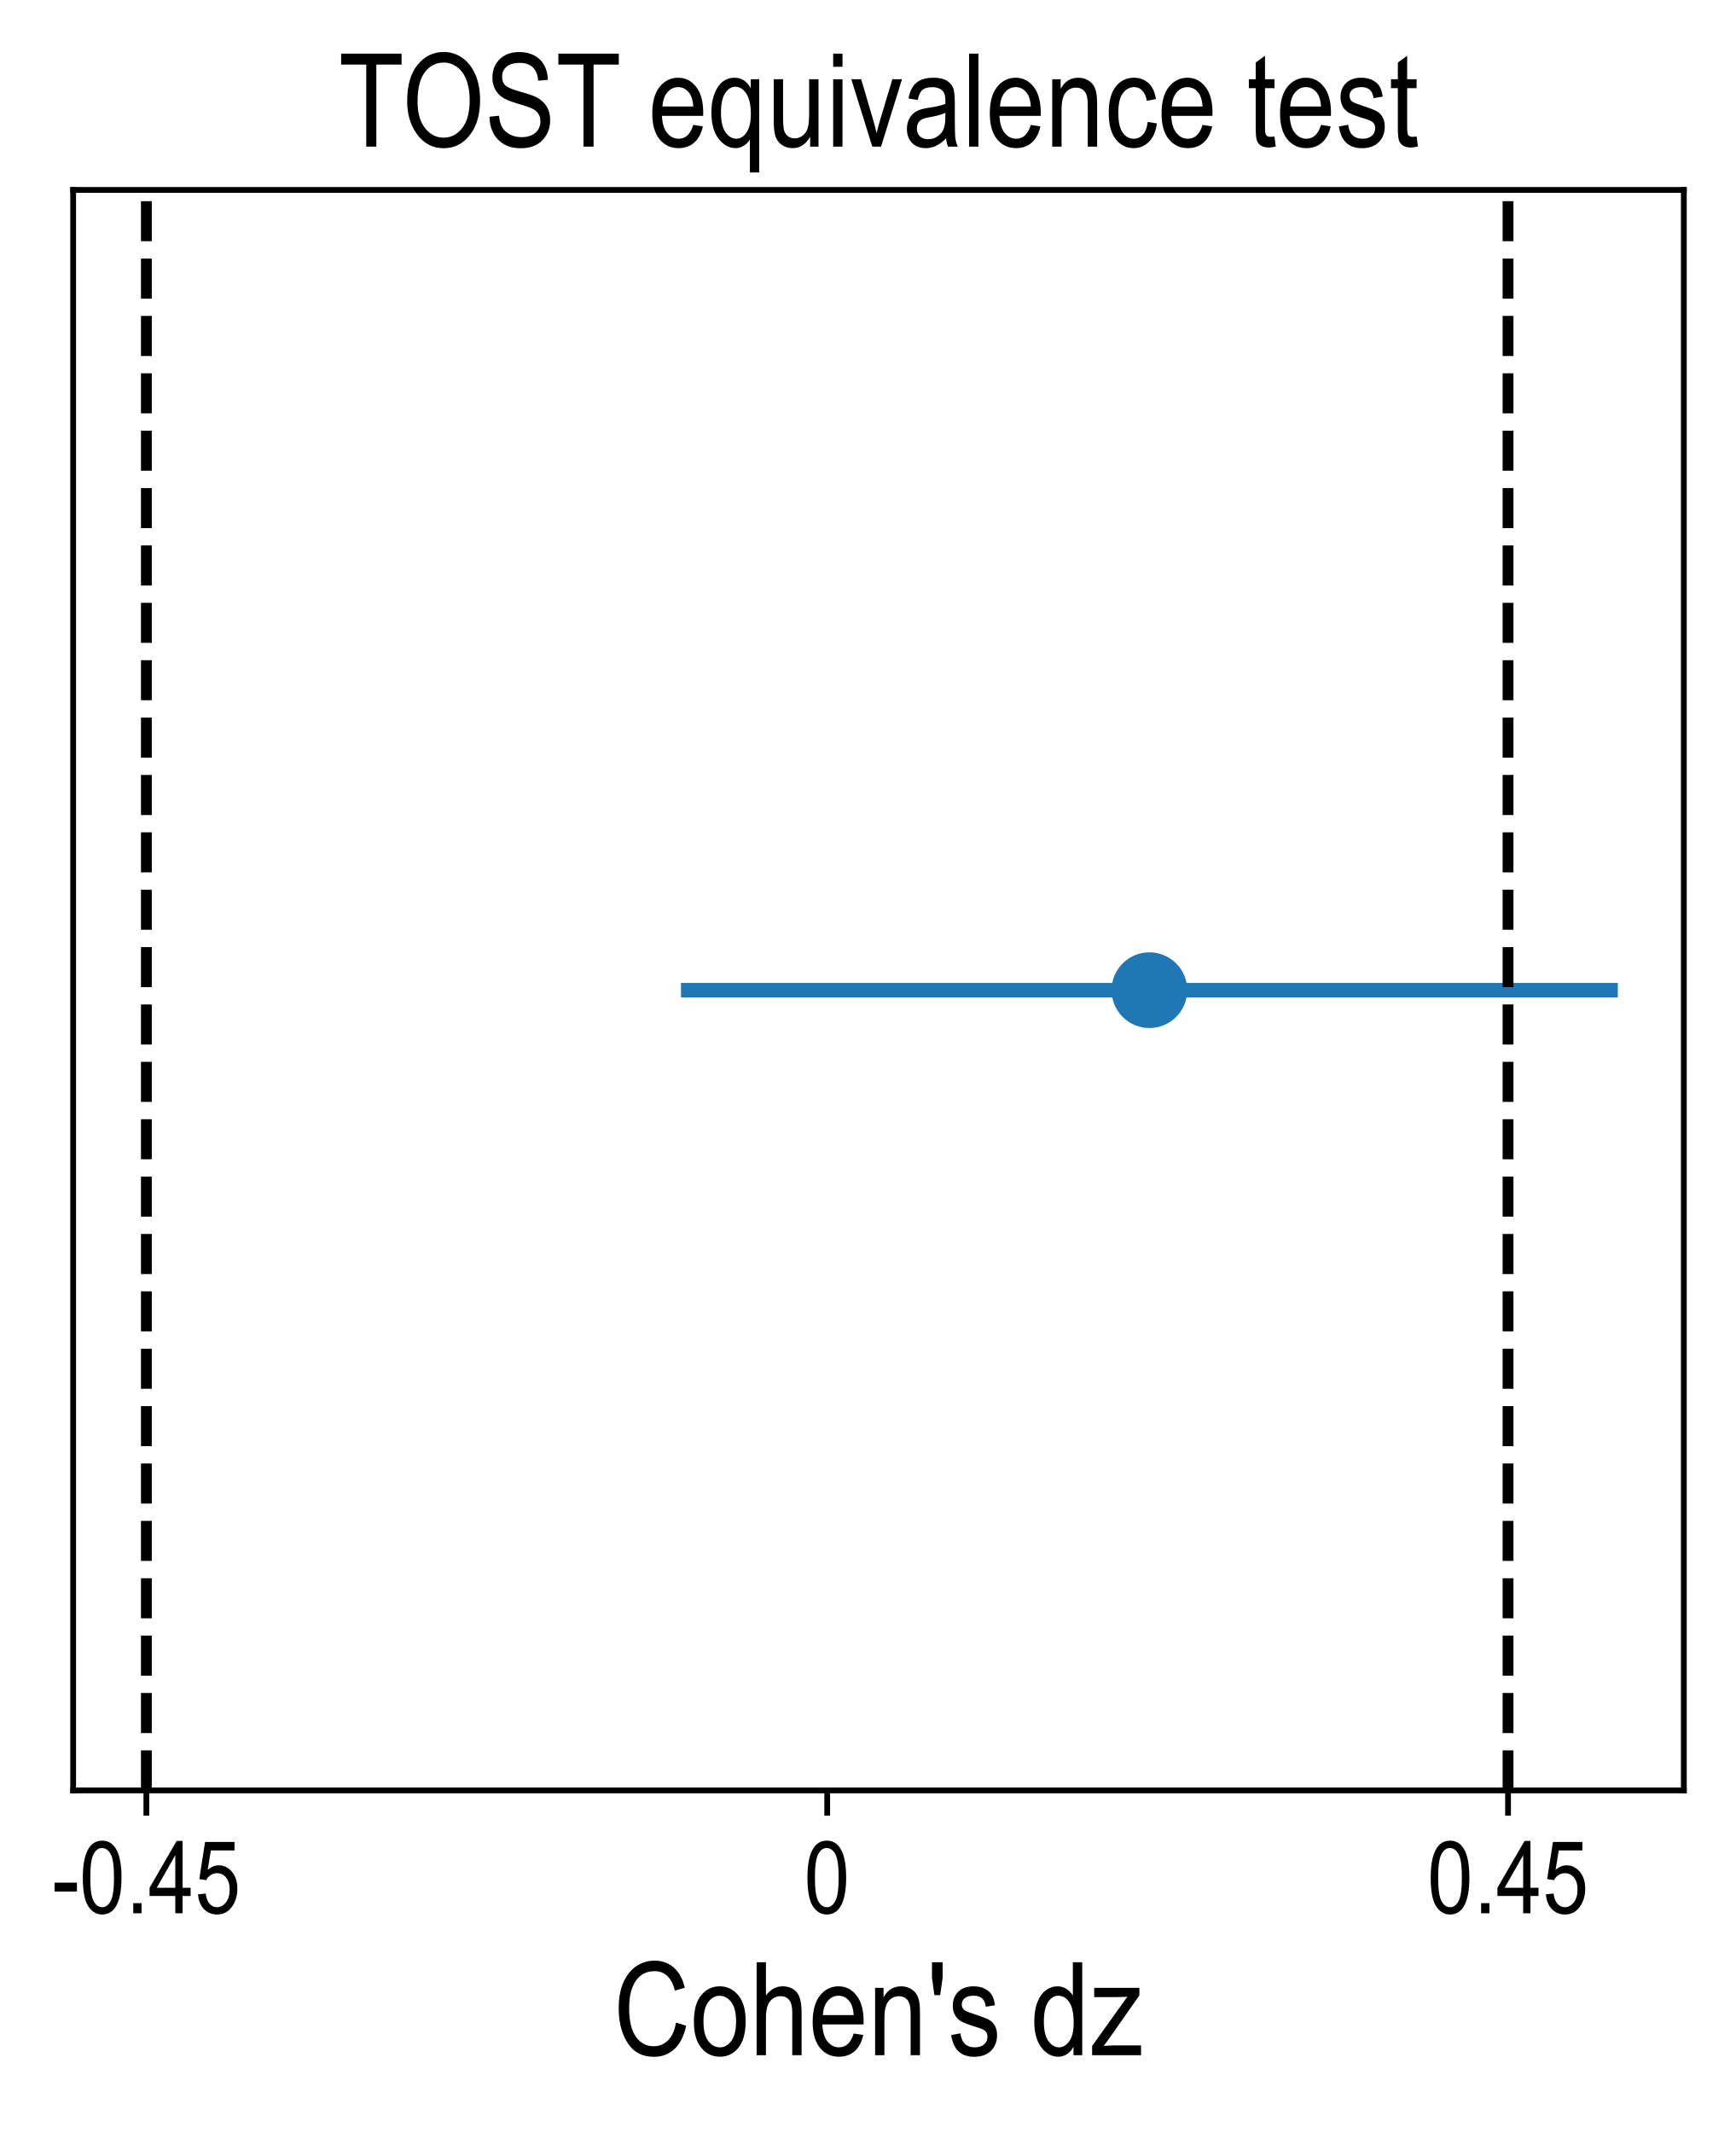
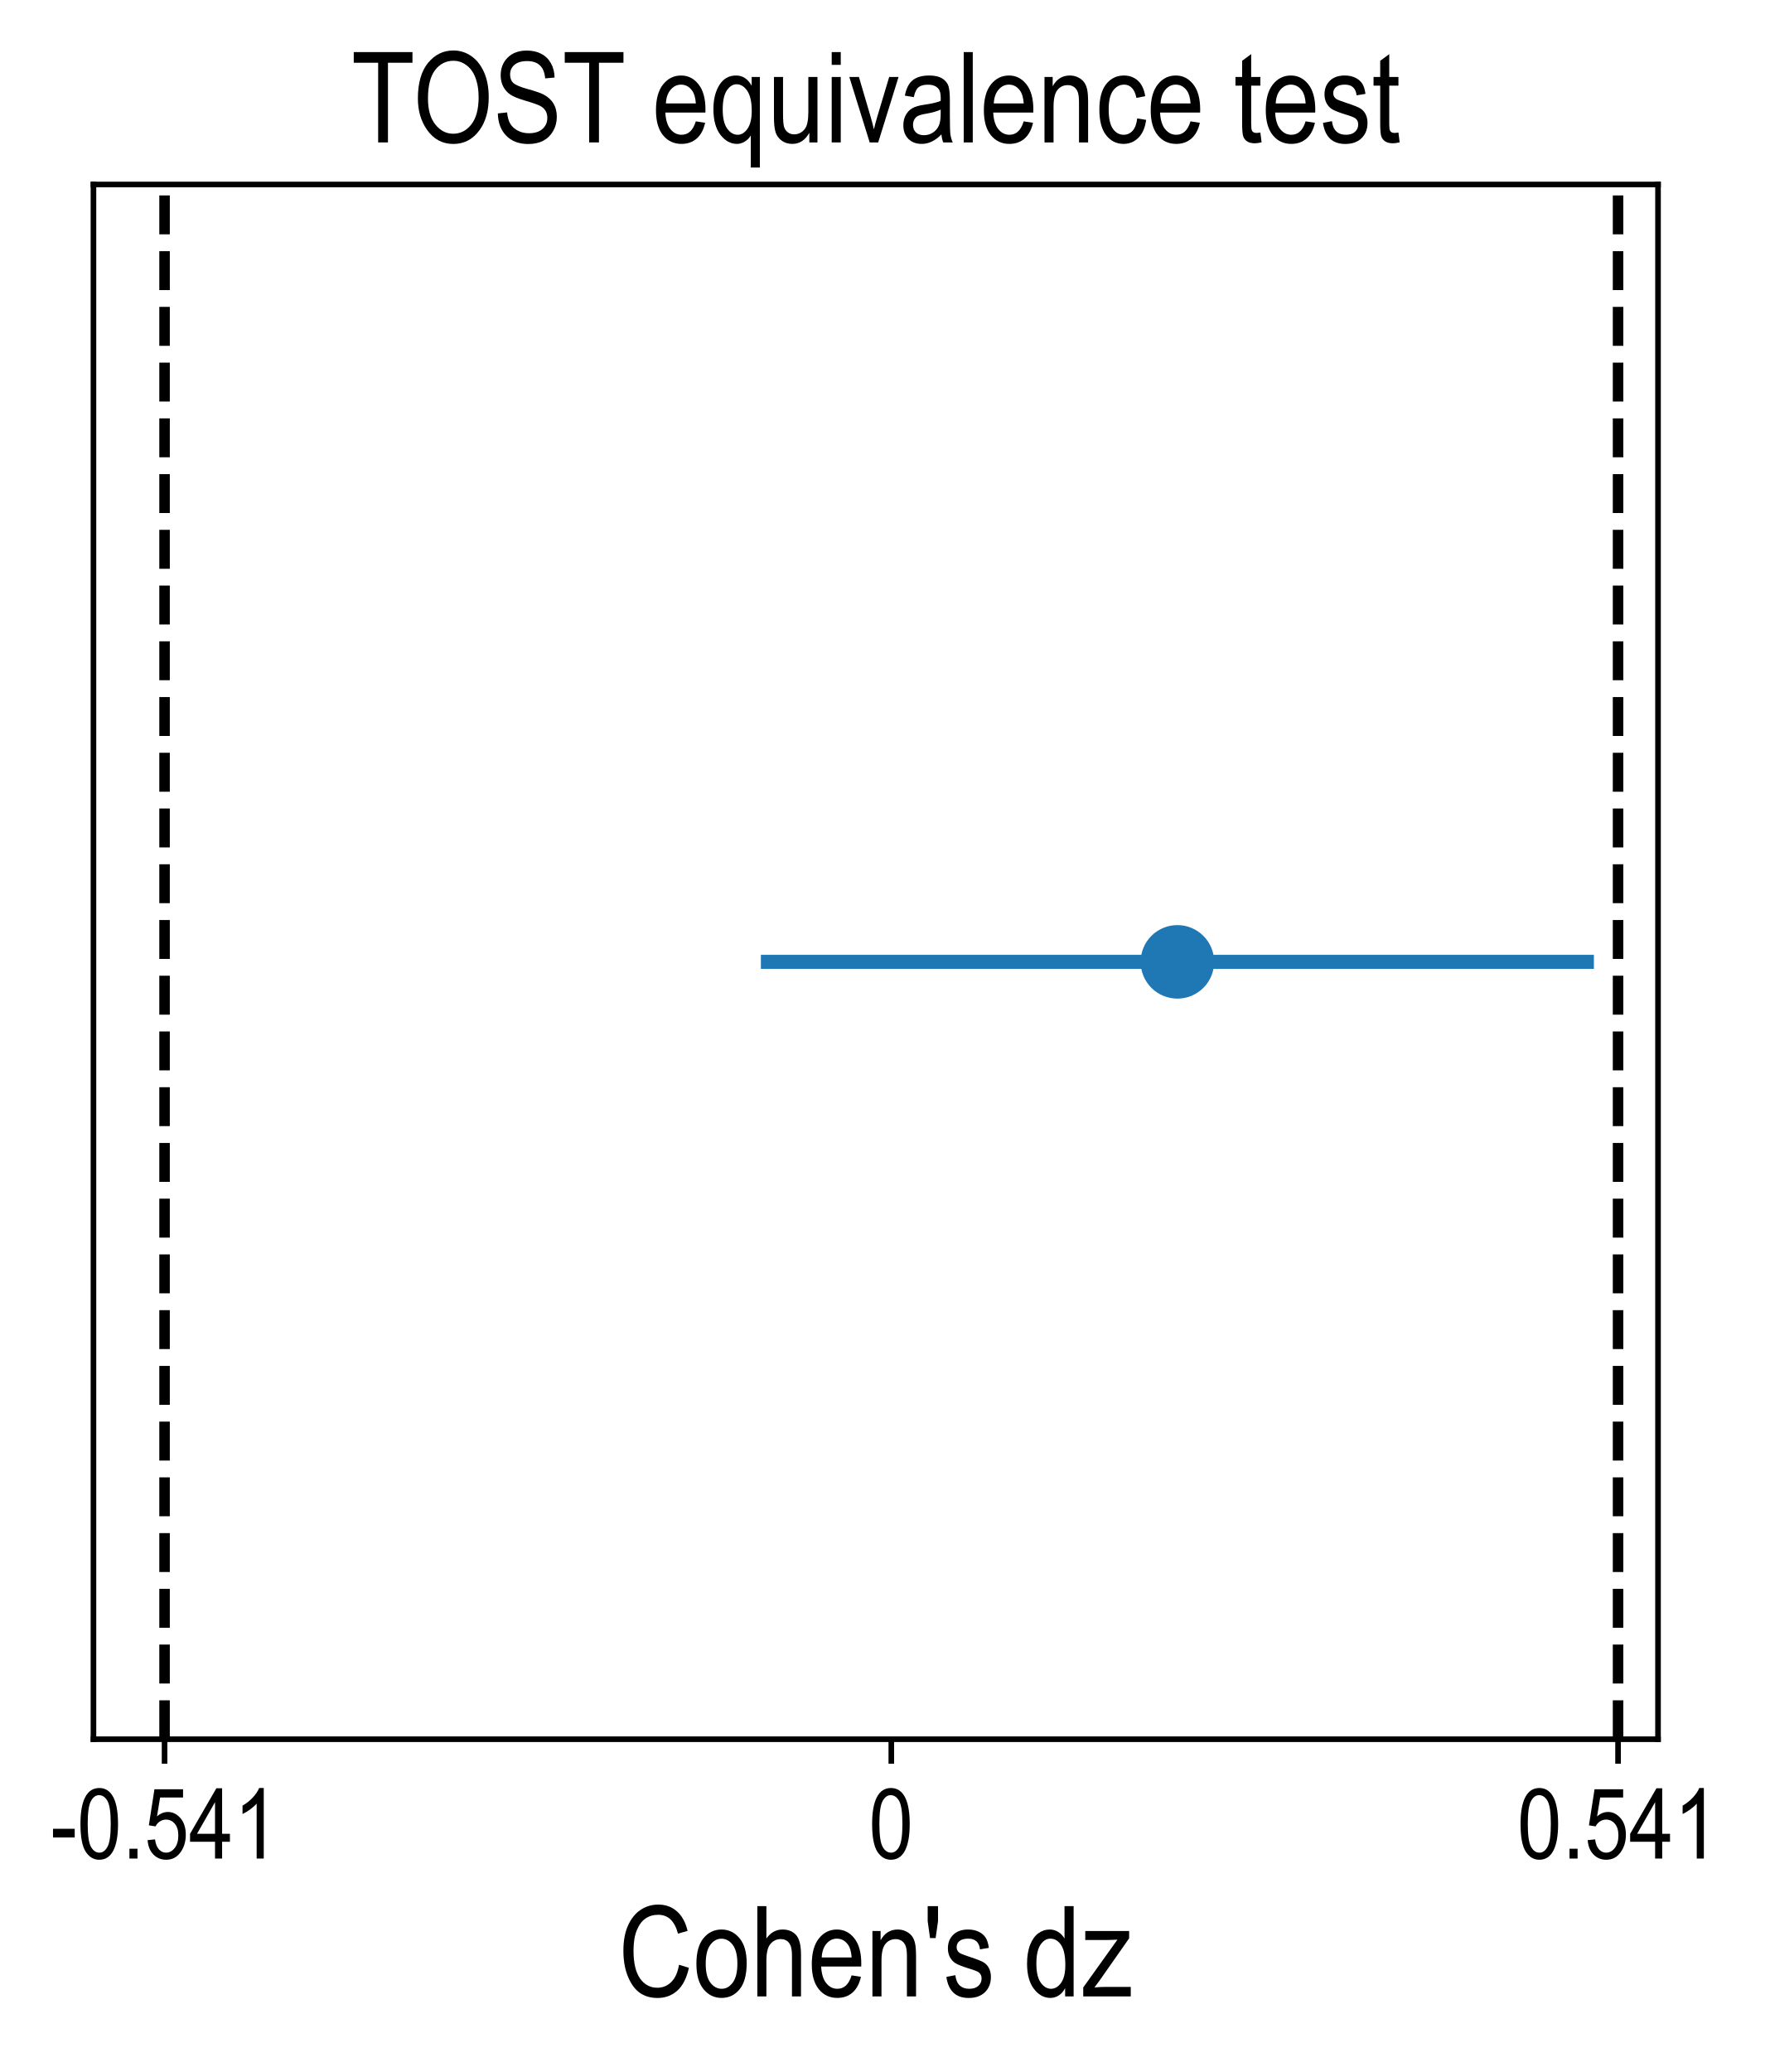
- <svg xmlns="http://www.w3.org/2000/svg" xmlns:xlink="http://www.w3.org/1999/xlink" width="240.539pt" height="295.54pt" viewBox="0 0 240.539 295.54" version="1.1">
+ <svg xmlns="http://www.w3.org/2000/svg" xmlns:xlink="http://www.w3.org/1999/xlink" width="252.399pt" height="295.54pt" viewBox="0 0 252.399 295.54" version="1.1">
  <defs>
    <style type="text/css">*{stroke-linejoin: round; stroke-linecap: butt}</style>
  </defs>
  <g id="figure_1">
    <g id="patch_1">
-       <path d="M 0 295.54  L 240.539 295.54  L 240.539 0  L 0 0  L 0 295.54  z " style="fill: none" />
+       <path d="M 0 295.54  L 252.399 295.54  L 252.399 0  L 0 0  L 0 295.54  z " style="fill: none" />
    </g>
    <g id="axes_1">
      <g id="patch_2">
-         <path d="M 10.139 248.075  L 233.339 248.075  L 233.339 26.315  L 10.139 26.315  L 10.139 248.075  z " style="fill: none" />
+         <path d="M 13.332 248.075  L 236.532 248.075  L 236.532 26.315  L 13.332 26.315  L 13.332 248.075  z " style="fill: none" />
      </g>
      <g id="PathCollection_1">
        <defs>
-           <path id="m2fb4ff6123" d="M 0 4.743  C 1.258 4.743 2.465 4.244 3.354 3.354  C 4.244 2.465 4.743 1.258 4.743 0  C 4.743 -1.258 4.244 -2.465 3.354 -3.354  C 2.465 -4.244 1.258 -4.743 0 -4.743  C -1.258 -4.743 -2.465 -4.244 -3.354 -3.354  C -4.244 -2.465 -4.743 -1.258 -4.743 0  C -4.743 1.258 -4.244 2.465 -3.354 3.354  C -2.465 4.244 -1.258 4.743 0 4.743  z " style="stroke: #1f77b4" />
+           <path id="mae21bdc500" d="M 0 4.743  C 1.258 4.743 2.465 4.244 3.354 3.354  C 4.244 2.465 4.743 1.258 4.743 0  C 4.743 -1.258 4.244 -2.465 3.354 -3.354  C 2.465 -4.244 1.258 -4.743 0 -4.743  C -1.258 -4.743 -2.465 -4.244 -3.354 -3.354  C -4.244 -2.465 -4.743 -1.258 -4.743 0  C -4.743 1.258 -4.244 2.465 -3.354 3.354  C -2.465 4.244 -1.258 4.743 0 4.743  z " style="stroke: #1f77b4" />
        </defs>
-         <g clip-path="url(#p81c07b02be)">
-           <use xlink:href="#m2fb4ff6123" x="159.281" y="137.195" style="fill: #1f77b4; stroke: #1f77b4" />
+         <g clip-path="url(#p1505406238)">
+           <use xlink:href="#mae21bdc500" x="167.967" y="137.195" style="fill: #1f77b4; stroke: #1f77b4" />
        </g>
      </g>
      <g id="matplotlib.axis_1">
        <g id="xtick_1">
          <g id="line2d_1">
            <defs>
-               <path id="mced75afe0f" d="M 0 0  L 0 3.5  " style="stroke: #000000; stroke-width: 0.8" />
+               <path id="m24f56154d5" d="M 0 0  L 0 3.5  " style="stroke: #000000; stroke-width: 0.8" />
            </defs>
            <g>
-               <use xlink:href="#mced75afe0f" x="20.285" y="248.075" style="stroke: #000000; stroke-width: 0.8" />
+               <use xlink:href="#m24f56154d5" x="23.477" y="248.075" style="stroke: #000000; stroke-width: 0.8" />
            </g>
          </g>
          <g id="text_1">
            <g transform="translate(7.2 265.0956) scale(0.14 -0.14)">
              <defs>
                <path id="ArialNarrow-2d" d="M 166 1375  L 166 1941  L 1581 1941  L 1581 1375  L 166 1375  z " transform="scale(0.015625)" />
                <path id="ArialNarrow-30" d="M 209 2259  Q 209 3413 520 4006  Q 831 4600 1438 4600  Q 1975 4600 2284 4119  Q 2659 3538 2659 2259  Q 2659 1113 2350 517  Q 2041 -78 1431 -78  Q 894 -78 551 447  Q 209 972 209 2259  z M 681 2259  Q 681 1144 895 764  Q 1109 384 1444 384  Q 1759 384 1971 768  Q 2184 1153 2184 2259  Q 2184 3378 1970 3756  Q 1756 4134 1416 4134  Q 1103 4134 892 3750  Q 681 3366 681 2259  z " transform="scale(0.015625)" />
                <path id="ArialNarrow-2e" d="M 484 0  L 484 641  L 1009 641  L 1009 0  L 484 0  z " transform="scale(0.015625)" />
+                 <path id="ArialNarrow-35" d="M 209 1200  L 694 1250  Q 750 813 948 598  Q 1147 384 1409 384  Q 1738 384 1975 686  Q 2213 988 2213 1509  Q 2213 2000 1983 2270  Q 1753 2541 1406 2541  Q 1197 2541 1014 2423  Q 831 2306 725 2097  L 291 2166  L 656 4519  L 2522 4519  L 2522 3981  L 1025 3981  L 822 2750  Q 1156 3038 1531 3038  Q 2003 3038 2351 2636  Q 2700 2234 2700 1553  Q 2700 881 2351 401  Q 2003 -78 1416 -78  Q 928 -78 592 261  Q 256 600 209 1200  z " transform="scale(0.015625)" />
                <path id="ArialNarrow-34" d="M 1688 0  L 1688 1097  L 59 1097  L 59 1613  L 1775 4581  L 2150 4581  L 2150 1613  L 2659 1613  L 2659 1097  L 2150 1097  L 2150 0  L 1688 0  z M 1688 1613  L 1688 3678  L 513 1613  L 1688 1613  z " transform="scale(0.015625)" />
-                 <path id="ArialNarrow-35" d="M 209 1200  L 694 1250  Q 750 813 948 598  Q 1147 384 1409 384  Q 1738 384 1975 686  Q 2213 988 2213 1509  Q 2213 2000 1983 2270  Q 1753 2541 1406 2541  Q 1197 2541 1014 2423  Q 831 2306 725 2097  L 291 2166  L 656 4519  L 2522 4519  L 2522 3981  L 1025 3981  L 822 2750  Q 1156 3038 1531 3038  Q 2003 3038 2351 2636  Q 2700 2234 2700 1553  Q 2700 881 2351 401  Q 2003 -78 1416 -78  Q 928 -78 592 261  Q 256 600 209 1200  z " transform="scale(0.015625)" />
+                 <path id="ArialNarrow-31" d="M 1947 0  L 1484 0  L 1484 3584  Q 1325 3397 1056 3201  Q 788 3006 563 2906  L 563 3450  Q 944 3669 1236 3984  Q 1528 4300 1647 4600  L 1947 4600  L 1947 0  z " transform="scale(0.015625)" />
              </defs>
              <use xlink:href="#ArialNarrow-2d" />
              <use xlink:href="#ArialNarrow-30" transform="translate(27.29492 0)" />
              <use xlink:href="#ArialNarrow-2e" transform="translate(72.90039 0)" />
-               <use xlink:href="#ArialNarrow-34" transform="translate(95.70312 0)" />
-               <use xlink:href="#ArialNarrow-35" transform="translate(141.3086 0)" />
+               <use xlink:href="#ArialNarrow-35" transform="translate(95.70312 0)" />
+               <use xlink:href="#ArialNarrow-34" transform="translate(141.3086 0)" />
+               <use xlink:href="#ArialNarrow-31" transform="translate(186.9141 0)" />
            </g>
          </g>
        </g>
        <g id="xtick_2">
          <g id="line2d_2">
            <g>
-               <use xlink:href="#mced75afe0f" x="114.632" y="248.075" style="stroke: #000000; stroke-width: 0.8" />
+               <use xlink:href="#m24f56154d5" x="127.155" y="248.075" style="stroke: #000000; stroke-width: 0.8" />
            </g>
          </g>
          <g id="text_2">
-             <g transform="translate(111.4391 265.0956) scale(0.14 -0.14)">
+             <g transform="translate(123.9622 265.0956) scale(0.14 -0.14)">
              <use xlink:href="#ArialNarrow-30" />
            </g>
          </g>
        </g>
        <g id="xtick_3">
          <g id="line2d_3">
            <g>
-               <use xlink:href="#mced75afe0f" x="208.979" y="248.075" style="stroke: #000000; stroke-width: 0.8" />
+               <use xlink:href="#m24f56154d5" x="230.833" y="248.075" style="stroke: #000000; stroke-width: 0.8" />
            </g>
          </g>
          <g id="text_3">
-             <g transform="translate(197.8051 265.0956) scale(0.14 -0.14)">
+             <g transform="translate(216.4662 265.0956) scale(0.14 -0.14)">
              <use xlink:href="#ArialNarrow-30" />
              <use xlink:href="#ArialNarrow-2e" transform="translate(45.60547 0)" />
-               <use xlink:href="#ArialNarrow-34" transform="translate(68.4082 0)" />
-               <use xlink:href="#ArialNarrow-35" transform="translate(114.0137 0)" />
+               <use xlink:href="#ArialNarrow-35" transform="translate(68.4082 0)" />
+               <use xlink:href="#ArialNarrow-34" transform="translate(114.0137 0)" />
+               <use xlink:href="#ArialNarrow-31" transform="translate(159.6191 0)" />
            </g>
          </g>
        </g>
        <g id="text_4">
-           <g transform="translate(85.03876 284.7622) scale(0.18 -0.18)">
+           <g transform="translate(88.23142 284.7622) scale(0.18 -0.18)">
            <defs>
              <path id="ArialNarrow-43" d="M 3072 1606  L 3572 1453  Q 3406 681 2992 301  Q 2578 -78 1984 -78  Q 1463 -78 1092 176  Q 722 431 486 993  Q 250 1556 250 2322  Q 250 3078 486 3601  Q 722 4125 1125 4392  Q 1528 4659 2025 4659  Q 2569 4659 2959 4320  Q 3350 3981 3506 3325  L 3019 3184  Q 2769 4141 2016 4141  Q 1641 4141 1366 3948  Q 1091 3756 927 3350  Q 763 2944 763 2322  Q 763 1381 1094 911  Q 1425 441 1975 441  Q 2381 441 2676 730  Q 2972 1019 3072 1606  z " transform="scale(0.015625)" />
              <path id="ArialNarrow-6f" d="M 166 1659  Q 166 2519 527 2956  Q 888 3394 1441 3394  Q 1984 3394 2350 2956  Q 2716 2519 2716 1694  Q 2716 800 2356 362  Q 1997 -75 1441 -75  Q 894 -75 530 364  Q 166 803 166 1659  z M 638 1659  Q 638 1016 872 702  Q 1106 388 1453 388  Q 1778 388 2011 705  Q 2244 1022 2244 1659  Q 2244 2300 2009 2614  Q 1775 2928 1428 2928  Q 1100 2928 869 2612  Q 638 2297 638 1659  z " transform="scale(0.015625)" />
              <path id="ArialNarrow-68" d="M 338 0  L 338 4581  L 797 4581  L 797 2938  Q 959 3166 1164 3280  Q 1369 3394 1616 3394  Q 2050 3394 2301 3117  Q 2553 2841 2553 2103  L 2553 0  L 2094 0  L 2094 2103  Q 2094 2534 1941 2721  Q 1788 2909 1519 2909  Q 1219 2909 1008 2668  Q 797 2428 797 1816  L 797 0  L 338 0  z " transform="scale(0.015625)" />
              <path id="ArialNarrow-65" d="M 2200 1069  L 2675 997  Q 2556 466 2245 195  Q 1934 -75 1475 -75  Q 897 -75 539 364  Q 181 803 181 1631  Q 181 2491 542 2942  Q 903 3394 1456 3394  Q 1984 3394 2337 2950  Q 2691 2506 2691 1666  L 2688 1516  L 656 1516  Q 684 956 915 672  Q 1147 388 1478 388  Q 1997 388 2200 1069  z M 684 1978  L 2203 1978  Q 2172 2409 2019 2622  Q 1797 2931 1453 2931  Q 1144 2931 925 2673  Q 706 2416 684 1978  z " transform="scale(0.015625)" />
              <path id="ArialNarrow-6e" d="M 338 0  L 338 3319  L 753 3319  L 753 2847  Q 903 3122 1120 3258  Q 1338 3394 1619 3394  Q 1838 3394 2023 3308  Q 2209 3222 2323 3083  Q 2438 2944 2494 2722  Q 2550 2500 2550 2041  L 2550 0  L 2088 0  L 2088 2019  Q 2088 2384 2025 2553  Q 1963 2722 1830 2814  Q 1697 2906 1522 2906  Q 1191 2906 994 2659  Q 797 2413 797 1813  L 797 0  L 338 0  z " transform="scale(0.015625)" />
              <path id="ArialNarrow-27" d="M 341 2959  L 222 3816  L 222 4581  L 747 4581  L 747 3816  L 625 2959  L 341 2959  z " transform="scale(0.015625)" />
              <path id="ArialNarrow-73" d="M 163 991  L 619 1078  Q 659 728 840 558  Q 1022 388 1322 388  Q 1622 388 1786 536  Q 1950 684 1950 913  Q 1950 1109 1809 1219  Q 1713 1294 1341 1406  Q 803 1572 622 1687  Q 441 1803 341 1997  Q 241 2191 241 2438  Q 241 2863 512 3128  Q 784 3394 1266 3394  Q 1569 3394 1798 3284  Q 2028 3175 2150 2990  Q 2272 2806 2319 2463  L 1869 2388  Q 1806 2931 1278 2931  Q 978 2931 831 2811  Q 684 2691 684 2503  Q 684 2319 825 2213  Q 909 2150 1325 2013  Q 1897 1828 2065 1720  Q 2234 1613 2328 1427  Q 2422 1241 2422 984  Q 2422 509 2120 215  Q 1819 -78 1297 -78  Q 319 -78 163 991  z " transform="scale(0.015625)" />
              <path id="ArialNarrow-20" transform="scale(0.015625)" />
              <path id="ArialNarrow-64" d="M 2103 0  L 2103 419  Q 1978 178 1781 51  Q 1584 -75 1356 -75  Q 875 -75 523 379  Q 172 834 172 1659  Q 172 2225 328 2619  Q 484 3013 745 3203  Q 1006 3394 1325 3394  Q 1553 3394 1748 3273  Q 1944 3153 2072 2938  L 2072 4581  L 2534 4581  L 2534 0  L 2103 0  z M 644 1656  Q 644 1013 867 700  Q 1091 388 1388 388  Q 1681 388 1897 688  Q 2113 988 2113 1594  Q 2113 2291 1897 2611  Q 1681 2931 1353 2931  Q 1063 2931 853 2623  Q 644 2316 644 1656  z " transform="scale(0.015625)" />
              <path id="ArialNarrow-7a" d="M 103 0  L 103 456  L 1838 2881  Q 1541 2863 1316 2863  L 206 2863  L 206 3319  L 2431 3319  L 2431 2947  L 956 841  L 672 456  Q 981 484 1253 484  L 2513 484  L 2513 0  L 103 0  z " transform="scale(0.015625)" />
            </defs>
            <use xlink:href="#ArialNarrow-43" />
            <use xlink:href="#ArialNarrow-6f" transform="translate(59.17969 0)" />
            <use xlink:href="#ArialNarrow-68" transform="translate(104.7852 0)" />
            <use xlink:href="#ArialNarrow-65" transform="translate(150.3906 0)" />
            <use xlink:href="#ArialNarrow-6e" transform="translate(195.9961 0)" />
            <use xlink:href="#ArialNarrow-27" transform="translate(241.6016 0)" />
            <use xlink:href="#ArialNarrow-73" transform="translate(257.3242 0)" />
            <use xlink:href="#ArialNarrow-20" transform="translate(298.3398 0)" />
            <use xlink:href="#ArialNarrow-64" transform="translate(321.1426 0)" />
            <use xlink:href="#ArialNarrow-7a" transform="translate(366.748 0)" />
          </g>
        </g>
      </g>
      <g id="matplotlib.axis_2" />
      <g id="line2d_4">
-         <path d="M 95.369 137.195  L 223.194 137.195  " clip-path="url(#p81c07b02be)" style="fill: none; stroke: #1f77b4; stroke-width: 2; stroke-linecap: square" />
+         <path d="M 109.548 137.195  L 226.386 137.195  " clip-path="url(#p1505406238)" style="fill: none; stroke: #1f77b4; stroke-width: 2; stroke-linecap: square" />
      </g>
      <g id="line2d_5">
-         <path d="M 20.285 248.075  L 20.285 26.315  " clip-path="url(#p81c07b02be)" style="fill: none; stroke-dasharray: 5.55,2.4; stroke-dashoffset: 0; stroke: #000000; stroke-width: 1.5" />
+         <path d="M 23.477 248.075  L 23.477 26.315  " clip-path="url(#p1505406238)" style="fill: none; stroke-dasharray: 5.55,2.4; stroke-dashoffset: 0; stroke: #000000; stroke-width: 1.5" />
      </g>
      <g id="line2d_6">
-         <path d="M 208.979 248.075  L 208.979 26.315  " clip-path="url(#p81c07b02be)" style="fill: none; stroke-dasharray: 5.55,2.4; stroke-dashoffset: 0; stroke: #000000; stroke-width: 1.5" />
+         <path d="M 230.833 248.075  L 230.833 26.315  " clip-path="url(#p1505406238)" style="fill: none; stroke-dasharray: 5.55,2.4; stroke-dashoffset: 0; stroke: #000000; stroke-width: 1.5" />
      </g>
      <g id="patch_3">
-         <path d="M 10.139 248.075  L 10.139 26.315  " style="fill: none; stroke: #000000; stroke-width: 0.8; stroke-linejoin: miter; stroke-linecap: square" />
+         <path d="M 13.332 248.075  L 13.332 26.315  " style="fill: none; stroke: #000000; stroke-width: 0.8; stroke-linejoin: miter; stroke-linecap: square" />
      </g>
      <g id="patch_4">
-         <path d="M 233.339 248.075  L 233.339 26.315  " style="fill: none; stroke: #000000; stroke-width: 0.8; stroke-linejoin: miter; stroke-linecap: square" />
+         <path d="M 236.532 248.075  L 236.532 26.315  " style="fill: none; stroke: #000000; stroke-width: 0.8; stroke-linejoin: miter; stroke-linecap: square" />
      </g>
      <g id="patch_5">
-         <path d="M 10.139 248.075  L 233.339 248.075  " style="fill: none; stroke: #000000; stroke-width: 0.8; stroke-linejoin: miter; stroke-linecap: square" />
+         <path d="M 13.332 248.075  L 236.532 248.075  " style="fill: none; stroke: #000000; stroke-width: 0.8; stroke-linejoin: miter; stroke-linecap: square" />
      </g>
      <g id="patch_6">
-         <path d="M 10.139 26.315  L 233.339 26.315  " style="fill: none; stroke: #000000; stroke-width: 0.8; stroke-linejoin: miter; stroke-linecap: square" />
+         <path d="M 13.332 26.315  L 236.532 26.315  " style="fill: none; stroke: #000000; stroke-width: 0.8; stroke-linejoin: miter; stroke-linecap: square" />
      </g>
      <g id="text_5">
-         <g transform="translate(46.90548 20.31469) scale(0.18 -0.18)">
+         <g transform="translate(50.09814 20.31469) scale(0.18 -0.18)">
          <defs>
            <path id="ArialNarrow-54" d="M 1369 0  L 1369 4041  L 131 4041  L 131 4581  L 3109 4581  L 3109 4041  L 1866 4041  L 1866 0  L 1369 0  z " transform="scale(0.015625)" />
            <path id="ArialNarrow-4f" d="M 266 2231  Q 266 3403 781 4033  Q 1297 4663 2066 4663  Q 2563 4663 2972 4381  Q 3381 4100 3620 3564  Q 3859 3028 3859 2288  Q 3859 1269 3397 628  Q 2888 -78 2063 -78  Q 1231 -78 725 647  Q 266 1303 266 2231  z M 778 2222  Q 778 1375 1151 908  Q 1525 441 2059 441  Q 2606 441 2976 912  Q 3347 1384 3347 2300  Q 3347 2891 3156 3356  Q 3009 3713 2714 3927  Q 2419 4141 2069 4141  Q 1506 4141 1142 3672  Q 778 3203 778 2222  z " transform="scale(0.015625)" />
            <path id="ArialNarrow-53" d="M 238 1472  L 706 1522  Q 744 1144 876 933  Q 1009 722 1256 594  Q 1503 466 1813 466  Q 2256 466 2501 683  Q 2747 900 2747 1247  Q 2747 1450 2658 1601  Q 2569 1753 2389 1850  Q 2209 1947 1613 2122  Q 1081 2278 856 2437  Q 631 2597 506 2842  Q 381 3088 381 3397  Q 381 3953 740 4306  Q 1100 4659 1709 4659  Q 2128 4659 2442 4493  Q 2756 4328 2929 4018  Q 3103 3709 3116 3291  L 2638 3247  Q 2600 3694 2370 3909  Q 2141 4125 1725 4125  Q 1303 4125 1081 3936  Q 859 3747 859 3447  Q 859 3169 1022 3016  Q 1184 2863 1753 2706  Q 2309 2553 2534 2441  Q 2878 2266 3053 1980  Q 3228 1694 3228 1297  Q 3228 903 3043 579  Q 2859 256 2542 87  Q 2225 -81 1778 -81  Q 1081 -81 667 337  Q 253 756 238 1472  z " transform="scale(0.015625)" />
            <path id="ArialNarrow-71" d="M 2072 -1272  L 2072 353  Q 1963 163 1767 44  Q 1572 -75 1375 -75  Q 888 -75 531 387  Q 175 850 175 1691  Q 175 2422 475 2908  Q 775 3394 1325 3394  Q 1578 3394 1775 3264  Q 1972 3134 2116 2875  L 2116 3319  L 2531 3319  L 2531 -1272  L 2072 -1272  z M 647 1669  Q 647 1022 872 705  Q 1097 388 1409 388  Q 1688 388 1903 692  Q 2119 997 2119 1600  Q 2119 2284 1892 2617  Q 1666 2950 1353 2950  Q 1069 2950 858 2639  Q 647 2328 647 1669  z " transform="scale(0.015625)" />
            <path id="ArialNarrow-75" d="M 2122 0  L 2122 488  Q 1963 206 1747 65  Q 1531 -75 1259 -75  Q 938 -75 709 98  Q 481 272 404 537  Q 328 803 328 1263  L 328 3319  L 788 3319  L 788 1478  Q 788 966 839 792  Q 891 619 1030 514  Q 1169 409 1347 409  Q 1678 409 1891 681  Q 2072 916 2072 1541  L 2072 3319  L 2534 3319  L 2534 0  L 2122 0  z " transform="scale(0.015625)" />
            <path id="ArialNarrow-69" d="M 338 3934  L 338 4581  L 797 4581  L 797 3934  L 338 3934  z M 338 0  L 338 3319  L 797 3319  L 797 0  L 338 0  z " transform="scale(0.015625)" />
            <path id="ArialNarrow-76" d="M 1100 0  L 66 3319  L 553 3319  L 1138 1331  Q 1238 994 1313 663  Q 1372 925 1481 1294  L 2088 3319  L 2563 3319  L 1531 0  L 1100 0  z " transform="scale(0.015625)" />
            <path id="ArialNarrow-61" d="M 2113 409  Q 1881 169 1631 47  Q 1381 -75 1113 -75  Q 688 -75 434 181  Q 181 438 181 872  Q 181 1159 300 1381  Q 419 1603 625 1728  Q 831 1853 1250 1913  Q 1813 1994 2075 2106  L 2078 2250  Q 2078 2591 1956 2728  Q 1784 2928 1428 2928  Q 1106 2928 947 2795  Q 788 2663 713 2297  L 259 2372  Q 356 2906 651 3150  Q 947 3394 1497 3394  Q 1925 3394 2169 3233  Q 2413 3072 2477 2834  Q 2541 2597 2541 2141  L 2541 1391  Q 2541 603 2570 398  Q 2600 194 2688 0  L 2206 0  Q 2134 172 2113 409  z M 2075 1666  Q 1822 1541 1322 1453  Q 1031 1403 915 1339  Q 800 1275 736 1158  Q 672 1041 672 888  Q 672 650 819 508  Q 966 366 1225 366  Q 1472 366 1673 494  Q 1875 622 1975 836  Q 2075 1050 2075 1459  L 2075 1666  z " transform="scale(0.015625)" />
            <path id="ArialNarrow-6c" d="M 325 0  L 325 4581  L 784 4581  L 784 0  L 325 0  z " transform="scale(0.015625)" />
            <path id="ArialNarrow-63" d="M 2122 1216  L 2575 1144  Q 2497 550 2183 237  Q 1869 -75 1428 -75  Q 894 -75 548 364  Q 203 803 203 1663  Q 203 2528 551 2961  Q 900 3394 1447 3394  Q 1869 3394 2158 3131  Q 2447 2869 2528 2344  L 2081 2259  Q 2016 2597 1853 2764  Q 1691 2931 1463 2931  Q 1122 2931 898 2629  Q 675 2328 675 1672  Q 675 994 889 691  Q 1103 388 1438 388  Q 1700 388 1886 589  Q 2072 791 2122 1216  z " transform="scale(0.015625)" />
            <path id="ArialNarrow-74" d="M 1366 503  L 1428 6  Q 1238 -44 1084 -44  Q 844 -44 697 51  Q 550 147 495 312  Q 441 478 441 972  L 441 2881  L 103 2881  L 103 3319  L 441 3319  L 441 4141  L 900 4478  L 900 3319  L 1366 3319  L 1366 2881  L 900 2881  L 900 941  Q 900 672 941 594  Q 1000 481 1163 481  Q 1241 481 1366 503  z " transform="scale(0.015625)" />
          </defs>
          <use xlink:href="#ArialNarrow-54" />
          <use xlink:href="#ArialNarrow-4f" transform="translate(48.72266 0)" />
          <use xlink:href="#ArialNarrow-53" transform="translate(112.541 0)" />
          <use xlink:href="#ArialNarrow-54" transform="translate(167.2285 0)" />
          <use xlink:href="#ArialNarrow-20" transform="translate(215.9512 0)" />
          <use xlink:href="#ArialNarrow-65" transform="translate(238.7539 0)" />
          <use xlink:href="#ArialNarrow-71" transform="translate(284.3594 0)" />
          <use xlink:href="#ArialNarrow-75" transform="translate(329.9648 0)" />
          <use xlink:href="#ArialNarrow-69" transform="translate(375.5703 0)" />
          <use xlink:href="#ArialNarrow-76" transform="translate(393.7832 0)" />
          <use xlink:href="#ArialNarrow-61" transform="translate(434.7988 0)" />
          <use xlink:href="#ArialNarrow-6c" transform="translate(480.4043 0)" />
          <use xlink:href="#ArialNarrow-65" transform="translate(498.6172 0)" />
          <use xlink:href="#ArialNarrow-6e" transform="translate(544.2227 0)" />
          <use xlink:href="#ArialNarrow-63" transform="translate(589.8281 0)" />
          <use xlink:href="#ArialNarrow-65" transform="translate(630.8438 0)" />
          <use xlink:href="#ArialNarrow-20" transform="translate(676.4492 0)" />
          <use xlink:href="#ArialNarrow-74" transform="translate(699.252 0)" />
          <use xlink:href="#ArialNarrow-65" transform="translate(722.0547 0)" />
          <use xlink:href="#ArialNarrow-73" transform="translate(767.6602 0)" />
          <use xlink:href="#ArialNarrow-74" transform="translate(808.6758 0)" />
        </g>
      </g>
    </g>
  </g>
  <defs>
-     <clipPath id="p81c07b02be">
-       <rect x="10.139" y="26.315" width="223.2" height="221.76" />
+     <clipPath id="p1505406238">
+       <rect x="13.332" y="26.315" width="223.2" height="221.76" />
    </clipPath>
  </defs>
</svg>
